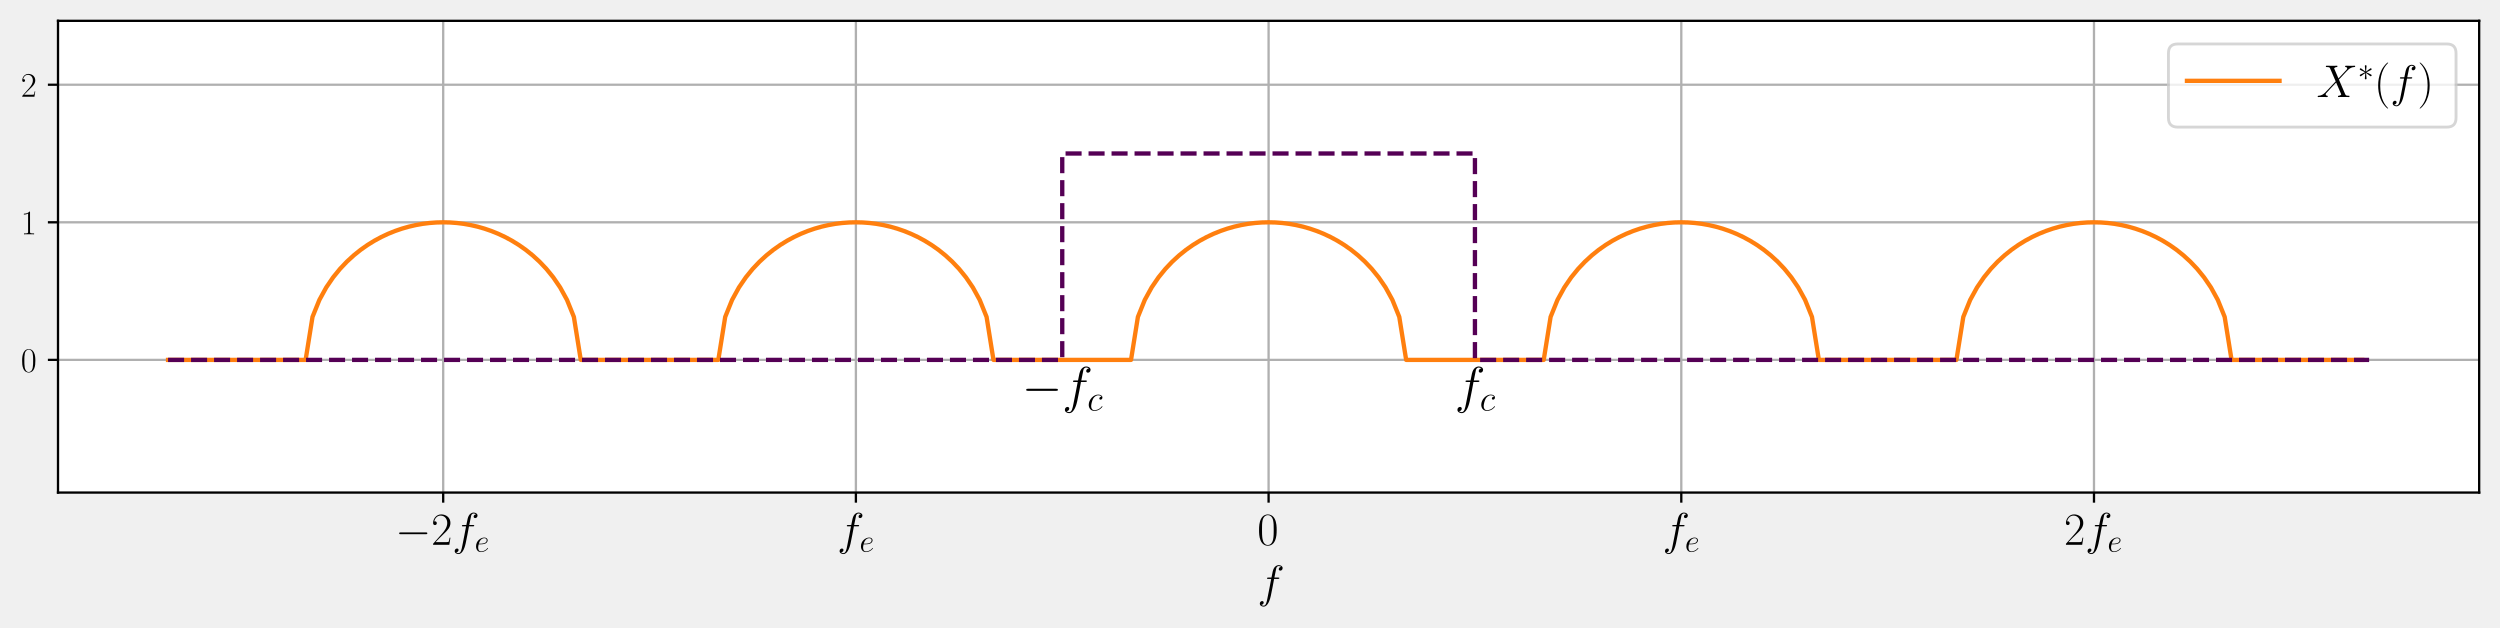
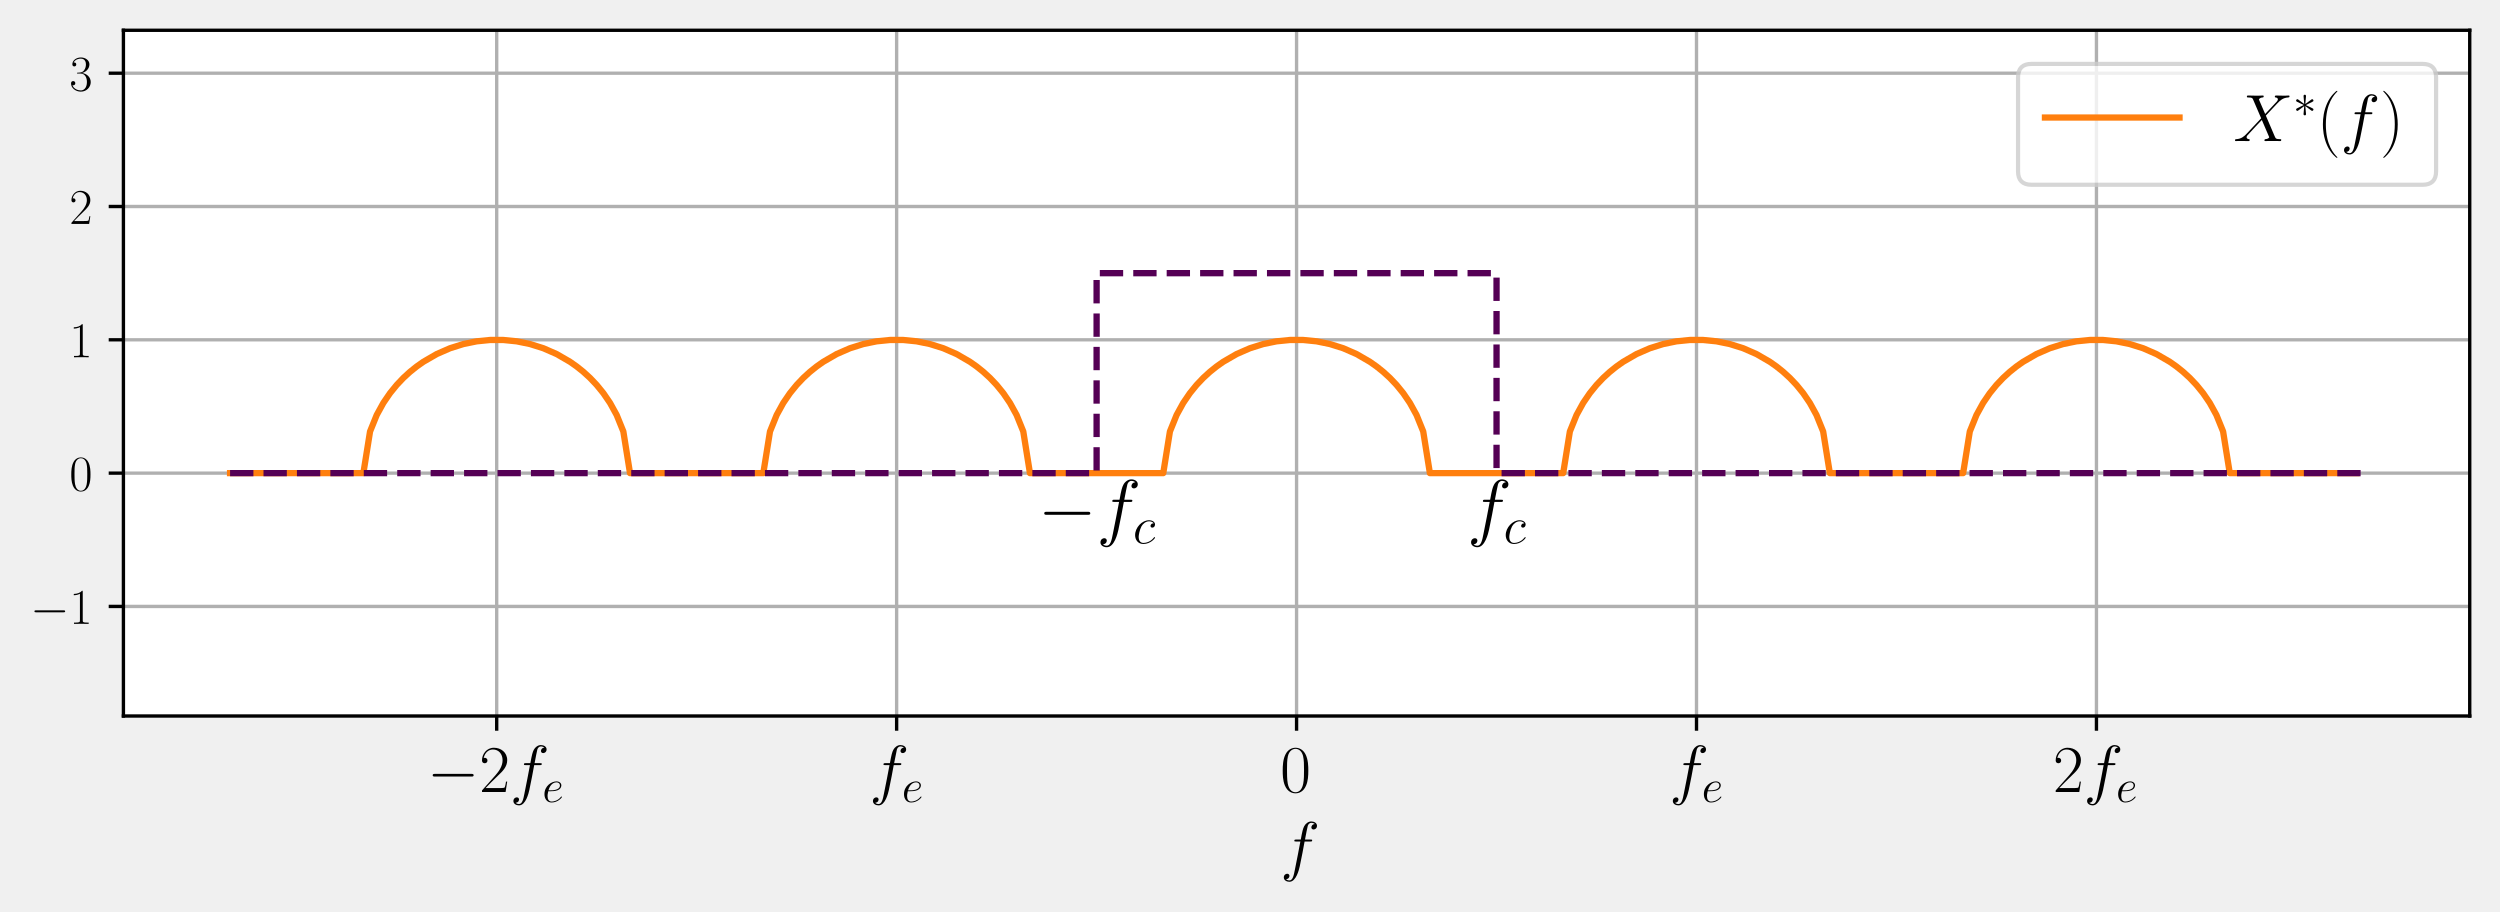
- <svg xmlns="http://www.w3.org/2000/svg" xmlns:xlink="http://www.w3.org/1999/xlink" height="216.818pt" version="1.1" viewBox="0 0 864.253 216.818" width="864.253pt">
+ <svg xmlns="http://www.w3.org/2000/svg" xmlns:xlink="http://www.w3.org/1999/xlink" height="216.818pt" version="1.1" viewBox="0 0 594.551 216.818" width="594.551pt">
  <defs>
    <style type="text/css">*{stroke-linecap:butt;stroke-linejoin:round;}</style>
  </defs>
  <g id="figure_1">
    <g id="patch_1">
-       <path d="M 0 216.818  L 864.253 216.818  L 864.253 0  L 0 0  z " style="fill:none;" />
+       <path d="M 0 216.818  L 594.551 216.818  L 594.551 0  L 0 0  z " style="fill:none;" />
    </g>
    <g id="axes_1">
      <g id="patch_2">
-         <path d="M 20.053 170.28  L 857.053 170.28  L 857.053 7.2  L 20.053 7.2  z " style="fill:#ffffff;" />
+         <path d="M 29.351 170.28  L 587.351 170.28  L 587.351 7.2  L 29.351 7.2  z " style="fill:#ffffff;" />
      </g>
      <g id="matplotlib.axis_1">
        <g id="xtick_1">
          <g id="line2d_1">
-             <path clip-path="url(#p554353cd71)" d="M 153.212 170.28  L 153.212 7.2  " style="fill:none;stroke:#b0b0b0;stroke-linecap:square;stroke-width:0.8;" />
+             <path clip-path="url(#pef2cae14d4)" d="M 118.124 170.28  L 118.124 7.2  " style="fill:none;stroke:#b0b0b0;stroke-linecap:square;stroke-width:0.8;" />
          </g>
          <g id="line2d_2">
            <defs>
-               <path d="M 0 0  L 0 3.5  " id="m7fbe26e1ca" style="stroke:#000000;stroke-width:0.8;" />
+               <path d="M 0 0  L 0 3.5  " id="meb166b7cb6" style="stroke:#000000;stroke-width:0.8;" />
            </defs>
            <g>
-               <use style="stroke:#000000;stroke-width:0.8;" x="153.212" xlink:href="#m7fbe26e1ca" y="170.28" />
+               <use style="stroke:#000000;stroke-width:0.8;" x="118.124" xlink:href="#meb166b7cb6" y="170.28" />
            </g>
          </g>
          <g id="text_1">
-             <g transform="translate(136.6667 188.3496)scale(0.16 -0.16)">
+             <g transform="translate(101.5788 188.3496)scale(0.16 -0.16)">
              <defs>
                <path d="M 4218 1472  C 4326 1472 4442 1472 4442 1600  C 4442 1728 4326 1728 4218 1728  L 755 1728  C 646 1728 531 1728 531 1600  C 531 1472 646 1472 755 1472  L 4218 1472  z " id="CMSY10-0" transform="scale(0.015625)" />
                <path d="M 2669 990  L 2554 990  C 2490 537 2438 460 2413 422  C 2381 371 1920 371 1830 371  L 602 371  C 832 620 1280 1073 1824 1596  C 2214 1966 2669 2400 2669 3033  C 2669 3788 2067 4224 1395 4224  C 691 4224 262 3603 262 3027  C 262 2777 448 2745 525 2745  C 589 2745 781 2783 781 3007  C 781 3206 614 3264 525 3264  C 486 3264 448 3257 422 3244  C 544 3788 915 4057 1306 4057  C 1862 4057 2227 3616 2227 3033  C 2227 2477 1901 1998 1536 1583  L 262 147  L 262 0  L 2515 0  L 2669 990  z " id="CMR17-32" transform="scale(0.015625)" />
                <path d="M 2854 2566  C 2982 2566 3034 2566 3034 2687  C 3034 2752 2982 2752 2867 2752  L 2349 2752  C 2470 3398 2560 3846 2611 4051  C 2650 4204 2784 4351 2950 4351  C 3085 4351 3219 4294 3283 4236  C 3034 4211 2957 4025 2957 3916  C 2957 3788 3053 3712 3174 3712  C 3302 3712 3494 3820 3494 4064  C 3494 4332 3226 4480 2944 4480  C 2669 4480 2400 4275 2272 4025  C 2157 3801 2093 3573 1946 2752  L 1517 2752  C 1395 2752 1331 2752 1331 2636  C 1331 2566 1370 2566 1498 2566  L 1907 2566  C 1792 1977 1530 545 1382 -132  C 1274 -685 1178 -1152 858 -1152  C 838 -1152 653 -1152 538 -1031  C 864 -1005 864 -724 864 -717  C 864 -589 768 -512 646 -512  C 518 -512 326 -621 326 -865  C 326 -1140 608 -1280 858 -1280  C 1510 -1280 1779 -113 1850 203  C 1965 691 2278 2376 2310 2566  L 2854 2566  z " id="CMMI12-66" transform="scale(0.015625)" />
                <path d="M 1146 1472  C 1318 1472 1754 1484 2061 1600  C 2547 1786 2592 2160 2592 2275  C 2592 2559 2349 2816 1926 2816  C 1254 2816 288 2205 288 1066  C 288 400 672 -64 1254 -64  C 2125 -64 2675 609 2675 691  C 2675 729 2637 761 2611 761  C 2592 761 2586 755 2528 698  C 2118 159 1510 64 1267 64  C 902 64 710 349 710 818  C 710 907 710 1066 806 1472  L 1146 1472  z M 838 1600  C 1114 2591 1722 2687 1926 2687  C 2208 2687 2400 2520 2400 2275  C 2400 1600 1376 1600 1107 1600  L 838 1600  z " id="CMMI12-65" transform="scale(0.015625)" />
              </defs>
              <use transform="scale(0.996264)" xlink:href="#CMSY10-0" />
              <use transform="translate(77.48747 0)scale(0.996264)" xlink:href="#CMR17-32" />
              <use transform="translate(123.1779 0)scale(0.996264)" xlink:href="#CMMI12-66" />
              <use transform="translate(171.2612 -14.94392)scale(0.697382)" xlink:href="#CMMI12-65" />
            </g>
          </g>
        </g>
        <g id="xtick_2">
          <g id="line2d_3">
-             <path clip-path="url(#p554353cd71)" d="M 295.883 170.28  L 295.883 7.2  " style="fill:none;stroke:#b0b0b0;stroke-linecap:square;stroke-width:0.8;" />
+             <path clip-path="url(#pef2cae14d4)" d="M 213.238 170.28  L 213.238 7.2  " style="fill:none;stroke:#b0b0b0;stroke-linecap:square;stroke-width:0.8;" />
          </g>
          <g id="line2d_4">
            <g>
-               <use style="stroke:#000000;stroke-width:0.8;" x="295.883" xlink:href="#m7fbe26e1ca" y="170.28" />
+               <use style="stroke:#000000;stroke-width:0.8;" x="213.238" xlink:href="#meb166b7cb6" y="170.28" />
            </g>
          </g>
          <g id="text_2">
-             <g transform="translate(289.4381 188.3496)scale(0.16 -0.16)">
+             <g transform="translate(206.7934 188.3496)scale(0.16 -0.16)">
              <use transform="scale(0.996264)" xlink:href="#CMMI12-66" />
              <use transform="translate(48.08324 -14.94392)scale(0.697382)" xlink:href="#CMMI12-65" />
            </g>
          </g>
        </g>
        <g id="xtick_3">
          <g id="line2d_5">
-             <path clip-path="url(#p554353cd71)" d="M 438.553 170.28  L 438.553 7.2  " style="fill:none;stroke:#b0b0b0;stroke-linecap:square;stroke-width:0.8;" />
+             <path clip-path="url(#pef2cae14d4)" d="M 308.351 170.28  L 308.351 7.2  " style="fill:none;stroke:#b0b0b0;stroke-linecap:square;stroke-width:0.8;" />
          </g>
          <g id="line2d_6">
            <g>
-               <use style="stroke:#000000;stroke-width:0.8;" x="438.553" xlink:href="#m7fbe26e1ca" y="170.28" />
+               <use style="stroke:#000000;stroke-width:0.8;" x="308.351" xlink:href="#meb166b7cb6" y="170.28" />
            </g>
          </g>
          <g id="text_3">
-             <g transform="translate(434.651 188.3496)scale(0.16 -0.16)">
+             <g transform="translate(304.4495 188.3496)scale(0.16 -0.16)">
              <defs>
                <path d="M 2688 2038  C 2688 2430 2682 3099 2413 3613  C 2176 4063 1798 4224 1466 4224  C 1158 4224 768 4082 525 3620  C 269 3137 243 2539 243 2038  C 243 1671 250 1112 448 623  C 723 -39 1216 -128 1466 -128  C 1760 -128 2208 -7 2470 604  C 2662 1048 2688 1568 2688 2038  z M 1466 -26  C 1056 -26 813 328 723 816  C 653 1196 653 1749 653 2109  C 653 2604 653 3015 736 3407  C 858 3954 1216 4121 1466 4121  C 1728 4121 2067 3947 2189 3420  C 2272 3054 2278 2623 2278 2109  C 2278 1691 2278 1176 2202 797  C 2067 96 1690 -26 1466 -26  z " id="CMR17-30" transform="scale(0.015625)" />
              </defs>
              <use transform="scale(0.996264)" xlink:href="#CMR17-30" />
            </g>
          </g>
        </g>
        <g id="xtick_4">
          <g id="line2d_7">
-             <path clip-path="url(#p554353cd71)" d="M 581.223 170.28  L 581.223 7.2  " style="fill:none;stroke:#b0b0b0;stroke-linecap:square;stroke-width:0.8;" />
+             <path clip-path="url(#pef2cae14d4)" d="M 403.465 170.28  L 403.465 7.2  " style="fill:none;stroke:#b0b0b0;stroke-linecap:square;stroke-width:0.8;" />
          </g>
          <g id="line2d_8">
            <g>
-               <use style="stroke:#000000;stroke-width:0.8;" x="581.223" xlink:href="#m7fbe26e1ca" y="170.28" />
+               <use style="stroke:#000000;stroke-width:0.8;" x="403.465" xlink:href="#meb166b7cb6" y="170.28" />
            </g>
          </g>
          <g id="text_4">
-             <g transform="translate(574.779 188.3496)scale(0.16 -0.16)">
+             <g transform="translate(397.0207 188.3496)scale(0.16 -0.16)">
              <use transform="scale(0.996264)" xlink:href="#CMMI12-66" />
              <use transform="translate(48.08324 -14.94392)scale(0.697382)" xlink:href="#CMMI12-65" />
            </g>
          </g>
        </g>
        <g id="xtick_5">
          <g id="line2d_9">
-             <path clip-path="url(#p554353cd71)" d="M 723.894 170.28  L 723.894 7.2  " style="fill:none;stroke:#b0b0b0;stroke-linecap:square;stroke-width:0.8;" />
+             <path clip-path="url(#pef2cae14d4)" d="M 498.579 170.28  L 498.579 7.2  " style="fill:none;stroke:#b0b0b0;stroke-linecap:square;stroke-width:0.8;" />
          </g>
          <g id="line2d_10">
            <g>
-               <use style="stroke:#000000;stroke-width:0.8;" x="723.894" xlink:href="#m7fbe26e1ca" y="170.28" />
+               <use style="stroke:#000000;stroke-width:0.8;" x="498.579" xlink:href="#meb166b7cb6" y="170.28" />
            </g>
          </g>
          <g id="text_5">
-             <g transform="translate(713.5475 188.3496)scale(0.16 -0.16)">
+             <g transform="translate(488.2323 188.3496)scale(0.16 -0.16)">
              <use transform="scale(0.996264)" xlink:href="#CMR17-32" />
              <use transform="translate(45.69048 0)scale(0.996264)" xlink:href="#CMMI12-66" />
              <use transform="translate(93.77371 -14.94392)scale(0.697382)" xlink:href="#CMMI12-65" />
            </g>
          </g>
        </g>
        <g id="text_6">
-           <g transform="translate(434.7063 206.5187)scale(0.16 -0.16)">
+           <g transform="translate(304.5048 206.5187)scale(0.16 -0.16)">
            <use transform="scale(0.996264)" xlink:href="#CMMI12-66" />
          </g>
        </g>
      </g>
      <g id="matplotlib.axis_2">
        <g id="ytick_1">
          <g id="line2d_11">
-             <path clip-path="url(#p554353cd71)" d="M 20.053 124.408  L 857.053 124.408  " style="fill:none;stroke:#b0b0b0;stroke-linecap:square;stroke-width:0.8;" />
+             <path clip-path="url(#pef2cae14d4)" d="M 29.351 144.223  L 587.351 144.223  " style="fill:none;stroke:#b0b0b0;stroke-linecap:square;stroke-width:0.8;" />
          </g>
          <g id="line2d_12">
            <defs>
-               <path d="M 0 0  L -3.5 0  " id="m420e7765b9" style="stroke:#000000;stroke-width:0.8;" />
+               <path d="M 0 0  L -3.5 0  " id="m3aa07c3025" style="stroke:#000000;stroke-width:0.8;" />
            </defs>
            <g>
-               <use style="stroke:#000000;stroke-width:0.8;" x="20.053" xlink:href="#m420e7765b9" y="124.408" />
+               <use style="stroke:#000000;stroke-width:0.8;" x="29.351" xlink:href="#m3aa07c3025" y="144.223" />
            </g>
          </g>
          <g id="text_7">
-             <g transform="translate(7.2 128.5587)scale(0.12 -0.12)">
-               <use transform="scale(0.996264)" xlink:href="#CMR17-30" />
+             <g transform="translate(7.2 148.374)scale(0.12 -0.12)">
+               <defs>
+                 <path d="M 1702 4083  C 1702 4217 1696 4224 1606 4224  C 1357 3927 979 3833 621 3820  C 602 3820 570 3820 563 3808  C 557 3795 557 3782 557 3648  C 755 3648 1088 3686 1344 3839  L 1344 467  C 1344 243 1331 166 781 166  L 589 166  L 589 0  C 896 6 1216 12 1523 12  C 1830 12 2150 6 2458 0  L 2458 166  L 2266 166  C 1715 166 1702 236 1702 467  L 1702 4083  z " id="CMR17-31" transform="scale(0.015625)" />
+               </defs>
+               <use transform="scale(0.996264)" xlink:href="#CMSY10-0" />
+               <use transform="translate(77.48747 0)scale(0.996264)" xlink:href="#CMR17-31" />
            </g>
          </g>
        </g>
        <g id="ytick_2">
          <g id="line2d_13">
-             <path clip-path="url(#p554353cd71)" d="M 20.053 76.851  L 857.053 76.851  " style="fill:none;stroke:#b0b0b0;stroke-linecap:square;stroke-width:0.8;" />
+             <path clip-path="url(#pef2cae14d4)" d="M 29.351 112.518  L 587.351 112.518  " style="fill:none;stroke:#b0b0b0;stroke-linecap:square;stroke-width:0.8;" />
          </g>
          <g id="line2d_14">
            <g>
-               <use style="stroke:#000000;stroke-width:0.8;" x="20.053" xlink:href="#m420e7765b9" y="76.851" />
+               <use style="stroke:#000000;stroke-width:0.8;" x="29.351" xlink:href="#m3aa07c3025" y="112.518" />
            </g>
          </g>
          <g id="text_8">
-             <g transform="translate(7.2 81.00189)scale(0.12 -0.12)">
-               <defs>
-                 <path d="M 1702 4083  C 1702 4217 1696 4224 1606 4224  C 1357 3927 979 3833 621 3820  C 602 3820 570 3820 563 3808  C 557 3795 557 3782 557 3648  C 755 3648 1088 3686 1344 3839  L 1344 467  C 1344 243 1331 166 781 166  L 589 166  L 589 0  C 896 6 1216 12 1523 12  C 1830 12 2150 6 2458 0  L 2458 166  L 2266 166  C 1715 166 1702 236 1702 467  L 1702 4083  z " id="CMR17-31" transform="scale(0.015625)" />
-               </defs>
-               <use transform="scale(0.996264)" xlink:href="#CMR17-31" />
+             <g transform="translate(16.49849 116.6695)scale(0.12 -0.12)">
+               <use transform="scale(0.996264)" xlink:href="#CMR17-30" />
            </g>
          </g>
        </g>
        <g id="ytick_3">
          <g id="line2d_15">
-             <path clip-path="url(#p554353cd71)" d="M 20.053 29.294  L 857.053 29.294  " style="fill:none;stroke:#b0b0b0;stroke-linecap:square;stroke-width:0.8;" />
+             <path clip-path="url(#pef2cae14d4)" d="M 29.351 80.814  L 587.351 80.814  " style="fill:none;stroke:#b0b0b0;stroke-linecap:square;stroke-width:0.8;" />
          </g>
          <g id="line2d_16">
            <g>
-               <use style="stroke:#000000;stroke-width:0.8;" x="20.053" xlink:href="#m420e7765b9" y="29.294" />
+               <use style="stroke:#000000;stroke-width:0.8;" x="29.351" xlink:href="#m3aa07c3025" y="80.814" />
            </g>
          </g>
          <g id="text_9">
-             <g transform="translate(7.2 33.44507)scale(0.12 -0.12)">
+             <g transform="translate(16.49849 84.96495)scale(0.12 -0.12)">
+               <use transform="scale(0.996264)" xlink:href="#CMR17-31" />
+             </g>
+           </g>
+         </g>
+         <g id="ytick_4">
+           <g id="line2d_17">
+             <path clip-path="url(#pef2cae14d4)" d="M 29.351 49.109  L 587.351 49.109  " style="fill:none;stroke:#b0b0b0;stroke-linecap:square;stroke-width:0.8;" />
+           </g>
+           <g id="line2d_18">
+             <g>
+               <use style="stroke:#000000;stroke-width:0.8;" x="29.351" xlink:href="#m3aa07c3025" y="49.109" />
+             </g>
+           </g>
+           <g id="text_10">
+             <g transform="translate(16.49849 53.26041)scale(0.12 -0.12)">
              <use transform="scale(0.996264)" xlink:href="#CMR17-32" />
            </g>
          </g>
        </g>
-       </g>
-       <g id="line2d_17">
-         <path clip-path="url(#p554353cd71)" d="M 58.098 124.408  L 105.655 124.408  L 108.033 109.558  L 110.411 103.678  L 112.789 99.356  L 115.167 95.874  L 117.544 92.952  L 119.922 90.445  L 122.3 88.268  L 124.678 86.362  L 127.056 84.69  L 129.434 83.222  L 131.812 81.938  L 134.189 80.821  L 136.567 79.859  L 138.945 79.041  L 141.323 78.361  L 143.701 77.812  L 146.079 77.389  L 148.456 77.089  L 150.834 76.91  L 153.212 76.851  L 155.59 76.91  L 157.968 77.089  L 160.346 77.389  L 162.723 77.812  L 165.101 78.361  L 167.479 79.041  L 169.857 79.859  L 172.235 80.821  L 174.613 81.938  L 176.99 83.222  L 179.368 84.69  L 181.746 86.362  L 184.124 88.268  L 186.502 90.445  L 188.88 92.952  L 191.258 95.874  L 193.635 99.356  L 196.013 103.678  L 198.391 109.558  L 200.769 124.408  L 248.326 124.408  L 250.704 109.558  L 253.081 103.678  L 255.459 99.356  L 257.837 95.874  L 260.215 92.952  L 262.593 90.445  L 264.971 88.268  L 267.348 86.362  L 269.726 84.69  L 272.104 83.222  L 274.482 81.938  L 276.86 80.821  L 279.238 79.859  L 281.615 79.041  L 283.993 78.361  L 286.371 77.812  L 288.749 77.389  L 291.127 77.089  L 293.505 76.91  L 295.883 76.851  L 298.26 76.91  L 300.638 77.089  L 303.016 77.389  L 305.394 77.812  L 307.772 78.361  L 310.15 79.041  L 312.527 79.859  L 314.905 80.821  L 317.283 81.938  L 319.661 83.222  L 322.039 84.69  L 324.417 86.362  L 326.794 88.268  L 329.172 90.445  L 331.55 92.952  L 333.928 95.874  L 336.306 99.356  L 338.684 103.678  L 341.062 109.558  L 343.439 124.408  L 390.996 124.408  L 393.374 109.558  L 395.752 103.678  L 398.13 99.356  L 400.508 95.874  L 402.885 92.952  L 405.263 90.445  L 407.641 88.268  L 410.019 86.362  L 412.397 84.69  L 414.775 83.222  L 417.152 81.938  L 419.53 80.821  L 421.908 79.859  L 424.286 79.041  L 426.664 78.361  L 429.042 77.812  L 431.419 77.389  L 433.797 77.089  L 436.175 76.91  L 438.553 76.851  L 440.931 76.91  L 443.309 77.089  L 445.687 77.389  L 448.064 77.812  L 450.442 78.361  L 452.82 79.041  L 455.198 79.859  L 457.576 80.821  L 459.954 81.938  L 462.331 83.222  L 464.709 84.69  L 467.087 86.362  L 469.465 88.268  L 471.843 90.445  L 474.221 92.952  L 476.598 95.874  L 478.976 99.356  L 481.354 103.678  L 483.732 109.558  L 486.11 124.408  L 533.667 124.408  L 536.044 109.558  L 538.422 103.678  L 540.8 99.356  L 543.178 95.874  L 545.556 92.952  L 547.934 90.445  L 550.312 88.268  L 552.689 86.362  L 555.067 84.69  L 557.445 83.222  L 559.823 81.938  L 562.201 80.821  L 564.579 79.859  L 566.956 79.041  L 569.334 78.361  L 571.712 77.812  L 574.09 77.389  L 576.468 77.089  L 578.846 76.91  L 581.223 76.851  L 583.601 76.91  L 585.979 77.089  L 588.357 77.389  L 590.735 77.812  L 593.113 78.361  L 595.49 79.041  L 597.868 79.859  L 600.246 80.821  L 602.624 81.938  L 605.002 83.222  L 607.38 84.69  L 609.758 86.362  L 612.135 88.268  L 614.513 90.445  L 616.891 92.952  L 619.269 95.874  L 621.647 99.356  L 624.025 103.678  L 626.402 109.558  L 628.78 124.408  L 676.337 124.408  L 678.715 109.558  L 681.093 103.678  L 683.471 99.356  L 685.848 95.874  L 688.226 92.952  L 690.604 90.445  L 692.982 88.268  L 695.36 86.362  L 697.738 84.69  L 700.115 83.222  L 702.493 81.938  L 704.871 80.821  L 707.249 79.859  L 709.627 79.041  L 712.005 78.361  L 714.383 77.812  L 716.76 77.389  L 719.138 77.089  L 721.516 76.91  L 723.894 76.851  L 726.272 76.91  L 728.65 77.089  L 731.027 77.389  L 733.405 77.812  L 735.783 78.361  L 738.161 79.041  L 740.539 79.859  L 742.917 80.821  L 745.294 81.938  L 747.672 83.222  L 750.05 84.69  L 752.428 86.362  L 754.806 88.268  L 757.184 90.445  L 759.562 92.952  L 761.939 95.874  L 764.317 99.356  L 766.695 103.678  L 769.073 109.558  L 771.451 124.408  L 816.63 124.408  L 816.63 124.408  " style="fill:none;stroke:#ff7f0e;stroke-linecap:square;stroke-width:1.5;" />
-       </g>
-       <g id="line2d_18">
-         <path clip-path="url(#p554353cd71)" d="M 58.098 124.408  L 367.218 124.408  L 367.218 53.072  L 509.888 53.072  L 509.888 124.408  L 819.008 124.408  " style="fill:none;stroke:#550055;stroke-dasharray:5.55,2.4;stroke-dashoffset:0;stroke-width:1.5;" />
+         <g id="ytick_5">
+           <g id="line2d_19">
+             <path clip-path="url(#pef2cae14d4)" d="M 29.351 17.405  L 587.351 17.405  " style="fill:none;stroke:#b0b0b0;stroke-linecap:square;stroke-width:0.8;" />
+           </g>
+           <g id="line2d_20">
+             <g>
+               <use style="stroke:#000000;stroke-width:0.8;" x="29.351" xlink:href="#m3aa07c3025" y="17.405" />
+             </g>
+           </g>
+           <g id="text_11">
+             <g transform="translate(16.49849 21.55586)scale(0.12 -0.12)">
+               <defs>
+                 <path d="M 1414 2176  C 1984 2176 2234 1673 2234 1094  C 2234 322 1824 25 1453 25  C 1114 25 563 193 390 691  C 422 678 454 678 486 678  C 640 678 755 780 755 947  C 755 1132 614 1216 486 1216  C 378 1216 211 1164 211 927  C 211 335 787 -128 1466 -128  C 2176 -128 2720 432 2720 1087  C 2720 1718 2208 2176 1600 2246  C 2086 2347 2554 2776 2554 3353  C 2554 3856 2048 4224 1472 4224  C 890 4224 378 3862 378 3347  C 378 3123 544 3084 627 3084  C 762 3084 877 3167 877 3334  C 877 3500 762 3584 627 3584  C 602 3584 570 3584 544 3571  C 730 3999 1235 4076 1459 4076  C 1683 4076 2106 3966 2106 3347  C 2106 3167 2080 2851 1862 2574  C 1670 2329 1453 2316 1242 2297  C 1210 2297 1062 2284 1037 2284  C 992 2278 966 2272 966 2227  C 966 2182 973 2176 1101 2176  L 1414 2176  z " id="CMR17-33" transform="scale(0.015625)" />
+               </defs>
+               <use transform="scale(0.996264)" xlink:href="#CMR17-33" />
+             </g>
+           </g>
+         </g>
+       </g>
+       <g id="line2d_21">
+         <path clip-path="url(#pef2cae14d4)" d="M 54.715 112.518  L 86.42 112.518  L 88.005 102.619  L 89.59 98.699  L 91.175 95.817  L 92.761 93.496  L 94.346 91.548  L 95.931 89.877  L 97.516 88.425  L 99.101 87.155  L 100.687 86.04  L 103.857 84.205  L 107.028 82.819  L 110.198 81.821  L 113.369 81.173  L 116.539 80.854  L 119.709 80.854  L 122.88 81.173  L 126.05 81.821  L 129.221 82.819  L 132.391 84.205  L 135.562 86.04  L 137.147 87.155  L 138.732 88.425  L 140.317 89.877  L 141.903 91.548  L 143.488 93.496  L 145.073 95.817  L 146.658 98.699  L 148.244 102.619  L 149.829 112.518  L 181.533 112.518  L 183.119 102.619  L 184.704 98.699  L 186.289 95.817  L 187.874 93.496  L 189.459 91.548  L 191.045 89.877  L 192.63 88.425  L 194.215 87.155  L 195.8 86.04  L 198.971 84.205  L 202.141 82.819  L 205.312 81.821  L 208.482 81.173  L 211.653 80.854  L 214.823 80.854  L 217.994 81.173  L 221.164 81.821  L 224.334 82.819  L 227.505 84.205  L 230.675 86.04  L 232.261 87.155  L 233.846 88.425  L 235.431 89.877  L 237.016 91.548  L 238.601 93.496  L 240.187 95.817  L 241.772 98.699  L 243.357 102.619  L 244.942 112.518  L 276.647 112.518  L 278.232 102.619  L 279.817 98.699  L 281.403 95.817  L 282.988 93.496  L 284.573 91.548  L 286.158 89.877  L 287.744 88.425  L 289.329 87.155  L 290.914 86.04  L 294.084 84.205  L 297.255 82.819  L 300.425 81.821  L 303.596 81.173  L 306.766 80.854  L 309.937 80.854  L 313.107 81.173  L 316.278 81.821  L 319.448 82.819  L 322.619 84.205  L 325.789 86.04  L 327.374 87.155  L 328.959 88.425  L 330.545 89.877  L 332.13 91.548  L 333.715 93.496  L 335.3 95.817  L 336.886 98.699  L 338.471 102.619  L 340.056 112.518  L 371.761 112.518  L 373.346 102.619  L 374.931 98.699  L 376.516 95.817  L 378.101 93.496  L 379.687 91.548  L 381.272 89.877  L 382.857 88.425  L 384.442 87.155  L 386.028 86.04  L 389.198 84.205  L 392.369 82.819  L 395.539 81.821  L 398.709 81.173  L 401.88 80.854  L 405.05 80.854  L 408.221 81.173  L 411.391 81.821  L 414.562 82.819  L 417.732 84.205  L 420.903 86.04  L 422.488 87.155  L 424.073 88.425  L 425.658 89.877  L 427.244 91.548  L 428.829 93.496  L 430.414 95.817  L 431.999 98.699  L 433.584 102.619  L 435.17 112.518  L 466.874 112.518  L 468.459 102.619  L 470.045 98.699  L 471.63 95.817  L 473.215 93.496  L 474.8 91.548  L 476.386 89.877  L 477.971 88.425  L 479.556 87.155  L 481.141 86.04  L 484.312 84.205  L 487.482 82.819  L 490.653 81.821  L 493.823 81.173  L 496.994 80.854  L 500.164 80.854  L 503.334 81.173  L 506.505 81.821  L 509.675 82.819  L 512.846 84.205  L 516.016 86.04  L 517.601 87.155  L 519.187 88.425  L 520.772 89.877  L 522.357 91.548  L 523.942 93.496  L 525.528 95.817  L 527.113 98.699  L 528.698 102.619  L 530.283 112.518  L 560.403 112.518  L 560.403 112.518  " style="fill:none;stroke:#ff7f0e;stroke-linecap:square;stroke-width:1.5;" />
+       </g>
+       <g id="line2d_22">
+         <path clip-path="url(#pef2cae14d4)" d="M 54.715 112.518  L 260.795 112.518  L 260.795 64.962  L 355.908 64.962  L 355.908 112.518  L 561.988 112.518  " style="fill:none;stroke:#550055;stroke-dasharray:5.55,2.4;stroke-dashoffset:0;stroke-width:1.5;" />
      </g>
      <g id="patch_3">
-         <path d="M 20.053 170.28  L 20.053 7.2  " style="fill:none;stroke:#000000;stroke-linecap:square;stroke-linejoin:miter;stroke-width:0.8;" />
+         <path d="M 29.351 170.28  L 29.351 7.2  " style="fill:none;stroke:#000000;stroke-linecap:square;stroke-linejoin:miter;stroke-width:0.8;" />
      </g>
      <g id="patch_4">
-         <path d="M 857.053 170.28  L 857.053 7.2  " style="fill:none;stroke:#000000;stroke-linecap:square;stroke-linejoin:miter;stroke-width:0.8;" />
+         <path d="M 587.351 170.28  L 587.351 7.2  " style="fill:none;stroke:#000000;stroke-linecap:square;stroke-linejoin:miter;stroke-width:0.8;" />
      </g>
      <g id="patch_5">
-         <path d="M 20.053 170.28  L 857.053 170.28  " style="fill:none;stroke:#000000;stroke-linecap:square;stroke-linejoin:miter;stroke-width:0.8;" />
+         <path d="M 29.351 170.28  L 587.351 170.28  " style="fill:none;stroke:#000000;stroke-linecap:square;stroke-linejoin:miter;stroke-width:0.8;" />
      </g>
      <g id="patch_6">
-         <path d="M 20.053 7.2  L 857.053 7.2  " style="fill:none;stroke:#000000;stroke-linecap:square;stroke-linejoin:miter;stroke-width:0.8;" />
-       </g>
-       <g id="text_10">
-         <g transform="translate(353.2715 139.2388)scale(0.18 -0.18)">
+         <path d="M 29.351 7.2  L 587.351 7.2  " style="fill:none;stroke:#000000;stroke-linecap:square;stroke-linejoin:miter;stroke-width:0.8;" />
+       </g>
+       <g id="text_12">
+         <g transform="translate(246.8484 126.5569)scale(0.18 -0.18)">
          <defs>
            <path d="M 2502 2432  C 2381 2432 2323 2432 2234 2355  C 2195 2323 2125 2227 2125 2124  C 2125 1996 2221 1919 2342 1919  C 2496 1919 2669 2047 2669 2303  C 2669 2591 2374 2816 1933 2816  C 1094 2816 256 1932 256 1011  C 256 446 602 -64 1254 -64  C 2125 -64 2675 622 2675 706  C 2675 745 2637 777 2611 777  C 2592 777 2586 771 2528 712  C 2118 161 1510 64 1267 64  C 826 64 685 453 685 777  C 685 1004 794 1634 1024 2073  C 1190 2374 1536 2687 1939 2687  C 2022 2687 2374 2676 2502 2432  z " id="CMMI12-63" transform="scale(0.015625)" />
          </defs>
          <use transform="scale(0.996264)" xlink:href="#CMSY10-0" />
          <use transform="translate(77.48747 0)scale(0.996264)" xlink:href="#CMMI12-66" />
          <use transform="translate(125.5707 -14.94392)scale(0.697382)" xlink:href="#CMMI12-63" />
        </g>
      </g>
-       <g id="text_11">
-         <g transform="translate(502.9158 139.2388)scale(0.18 -0.18)">
+       <g id="text_13">
+         <g transform="translate(348.9359 126.5569)scale(0.18 -0.18)">
          <use transform="scale(0.996264)" xlink:href="#CMMI12-66" />
          <use transform="translate(48.08324 -14.94392)scale(0.697382)" xlink:href="#CMMI12-63" />
        </g>
      </g>
      <g id="legend_1">
        <g id="patch_7">
-           <path d="M 752.834 43.94  L 845.853 43.94  Q 849.053 43.94 849.053 40.74  L 849.053 18.4  Q 849.053 15.2 845.853 15.2  L 752.834 15.2  Q 749.634 15.2 749.634 18.4  L 749.634 40.74  Q 749.634 43.94 752.834 43.94  z " style="fill:#ffffff;opacity:0.8;stroke:#cccccc;stroke-linejoin:miter;" />
-         </g>
-         <g id="line2d_19">
-           <path d="M 756.034 27.955  L 788.034 27.955  " style="fill:none;stroke:#ff7f0e;stroke-linecap:square;stroke-width:1.5;" />
-         </g>
-         <g id="line2d_20" />
-         <g id="text_12">
-           <g transform="translate(800.8342 33.55517)scale(0.16 -0.16)">
+           <path d="M 483.133 43.94  L 576.151 43.94  Q 579.351 43.94 579.351 40.74  L 579.351 18.4  Q 579.351 15.2 576.151 15.2  L 483.133 15.2  Q 479.933 15.2 479.933 18.4  L 479.933 40.74  Q 479.933 43.94 483.133 43.94  z " style="fill:#ffffff;opacity:0.8;stroke:#cccccc;stroke-linejoin:miter;" />
+         </g>
+         <g id="line2d_23">
+           <path d="M 486.333 27.955  L 518.333 27.955  " style="fill:none;stroke:#ff7f0e;stroke-linecap:square;stroke-width:1.5;" />
+         </g>
+         <g id="line2d_24" />
+         <g id="text_14">
+           <g transform="translate(531.1327 33.55517)scale(0.16 -0.16)">
            <defs>
              <path d="M 3040 2586  L 2438 3981  C 2522 4134 2714 4159 2790 4166  C 2829 4166 2899 4172 2899 4281  C 2899 4352 2842 4352 2803 4352  C 2694 4352 2566 4339 2458 4339  L 2086 4339  C 1696 4339 1414 4352 1408 4352  C 1357 4352 1293 4352 1293 4230  C 1293 4166 1350 4166 1434 4166  C 1805 4166 1830 4102 1894 3949  L 2656 2179  L 1267 701  C 1037 453 762 211 288 185  C 211 179 160 179 160 64  C 160 44 166 0 237 0  C 326 0 422 12 512 12  L 813 12  C 1018 12 1242 0 1440 0  C 1485 0 1562 0 1562 115  C 1562 179 1517 185 1478 185  C 1350 198 1267 268 1267 370  C 1267 478 1344 555 1530 746  L 2099 1363  C 2240 1510 2579 1879 2720 2019  L 3392 453  C 3398 440 3424 376 3424 370  C 3424 312 3283 198 3078 185  C 3040 185 2970 179 2970 64  C 2970 0 3034 0 3066 0  C 3174 0 3302 12 3411 12  L 4115 12  C 4230 12 4352 0 4461 0  C 4506 0 4576 0 4576 121  C 4576 185 4512 185 4454 185  C 4070 191 4058 223 3949 459  L 3104 2433  L 3917 3300  C 3981 3363 4128 3523 4186 3586  C 4461 3873 4717 4134 5235 4166  C 5299 4172 5363 4172 5363 4281  C 5363 4352 5306 4352 5280 4352  C 5190 4352 5094 4339 5005 4339  L 4710 4339  C 4506 4339 4282 4352 4083 4352  C 4038 4352 3962 4352 3962 4236  C 3962 4172 4006 4166 4045 4166  C 4147 4153 4256 4102 4256 3981  L 4250 3968  C 4243 3924 4230 3860 4160 3784  L 3040 2586  z " id="CMMI12-58" transform="scale(0.015625)" />
              <path d="M 1760 2762  C 1766 2853 1766 3008 1600 3008  C 1498 3008 1414 2924 1434 2840  L 1434 2755  L 1523 1740  L 704 2349  C 646 2382 634 2395 589 2395  C 499 2395 416 2303 416 2212  C 416 2107 480 2081 544 2048  L 1453 1603  L 570 1164  C 467 1112 416 1085 416 987  C 416 889 499 804 589 804  C 634 804 646 804 806 928  L 1523 1459  L 1427 359  C 1427 224 1542 192 1594 192  C 1670 192 1766 236 1766 359  L 1670 1459  L 2490 850  C 2547 817 2560 804 2605 804  C 2694 804 2778 896 2778 987  C 2778 1085 2720 1118 2643 1157  C 2259 1354 2246 1354 1741 1596  L 2624 2035  C 2726 2087 2778 2113 2778 2212  C 2778 2310 2694 2395 2605 2395  C 2560 2395 2547 2395 2387 2271  L 1670 1740  L 1760 2762  z " id="CMSY10-3" transform="scale(0.015625)" />
              <path d="M 1958 -1562  C 1958 -1556 1958 -1543 1939 -1524  C 1645 -1223 858 -403 858 1596  C 858 3595 1632 4408 1946 4729  C 1946 4735 1958 4748 1958 4767  C 1958 4787 1939 4800 1914 4800  C 1843 4800 1299 4325 986 3620  C 666 2909 576 2218 576 1603  C 576 1141 621 360 1005 -467  C 1312 -1133 1837 -1600 1914 -1600  C 1946 -1600 1958 -1588 1958 -1562  z " id="CMR17-28" transform="scale(0.015625)" />
              <path d="M 1683 1596  C 1683 2057 1638 2839 1254 3665  C 947 4332 422 4800 346 4800  C 326 4800 301 4793 301 4761  C 301 4748 307 4742 314 4729  C 621 4408 1402 3595 1402 1603  C 1402 -396 627 -1210 314 -1530  C 307 -1543 301 -1549 301 -1562  C 301 -1594 326 -1600 346 -1600  C 416 -1600 960 -1127 1274 -422  C 1594 289 1683 981 1683 1596  z " id="CMR17-29" transform="scale(0.015625)" />
            </defs>
            <use transform="scale(0.996264)" xlink:href="#CMMI12-58" />
            <use transform="translate(88.79256 36.15364)scale(0.697382)" xlink:href="#CMSY10-3" />
            <use transform="translate(124.1599 0)scale(0.996264)" xlink:href="#CMR17-28" />
            <use transform="translate(159.4407 0)scale(0.996264)" xlink:href="#CMMI12-66" />
            <use transform="translate(218.161 0)scale(0.996264)" xlink:href="#CMR17-29" />
          </g>
        </g>
      </g>
    </g>
  </g>
  <defs>
-     <clipPath id="p554353cd71">
-       <rect height="163.08" width="837" x="20.053" y="7.2" />
+     <clipPath id="pef2cae14d4">
+       <rect height="163.08" width="558" x="29.351" y="7.2" />
    </clipPath>
  </defs>
</svg>
